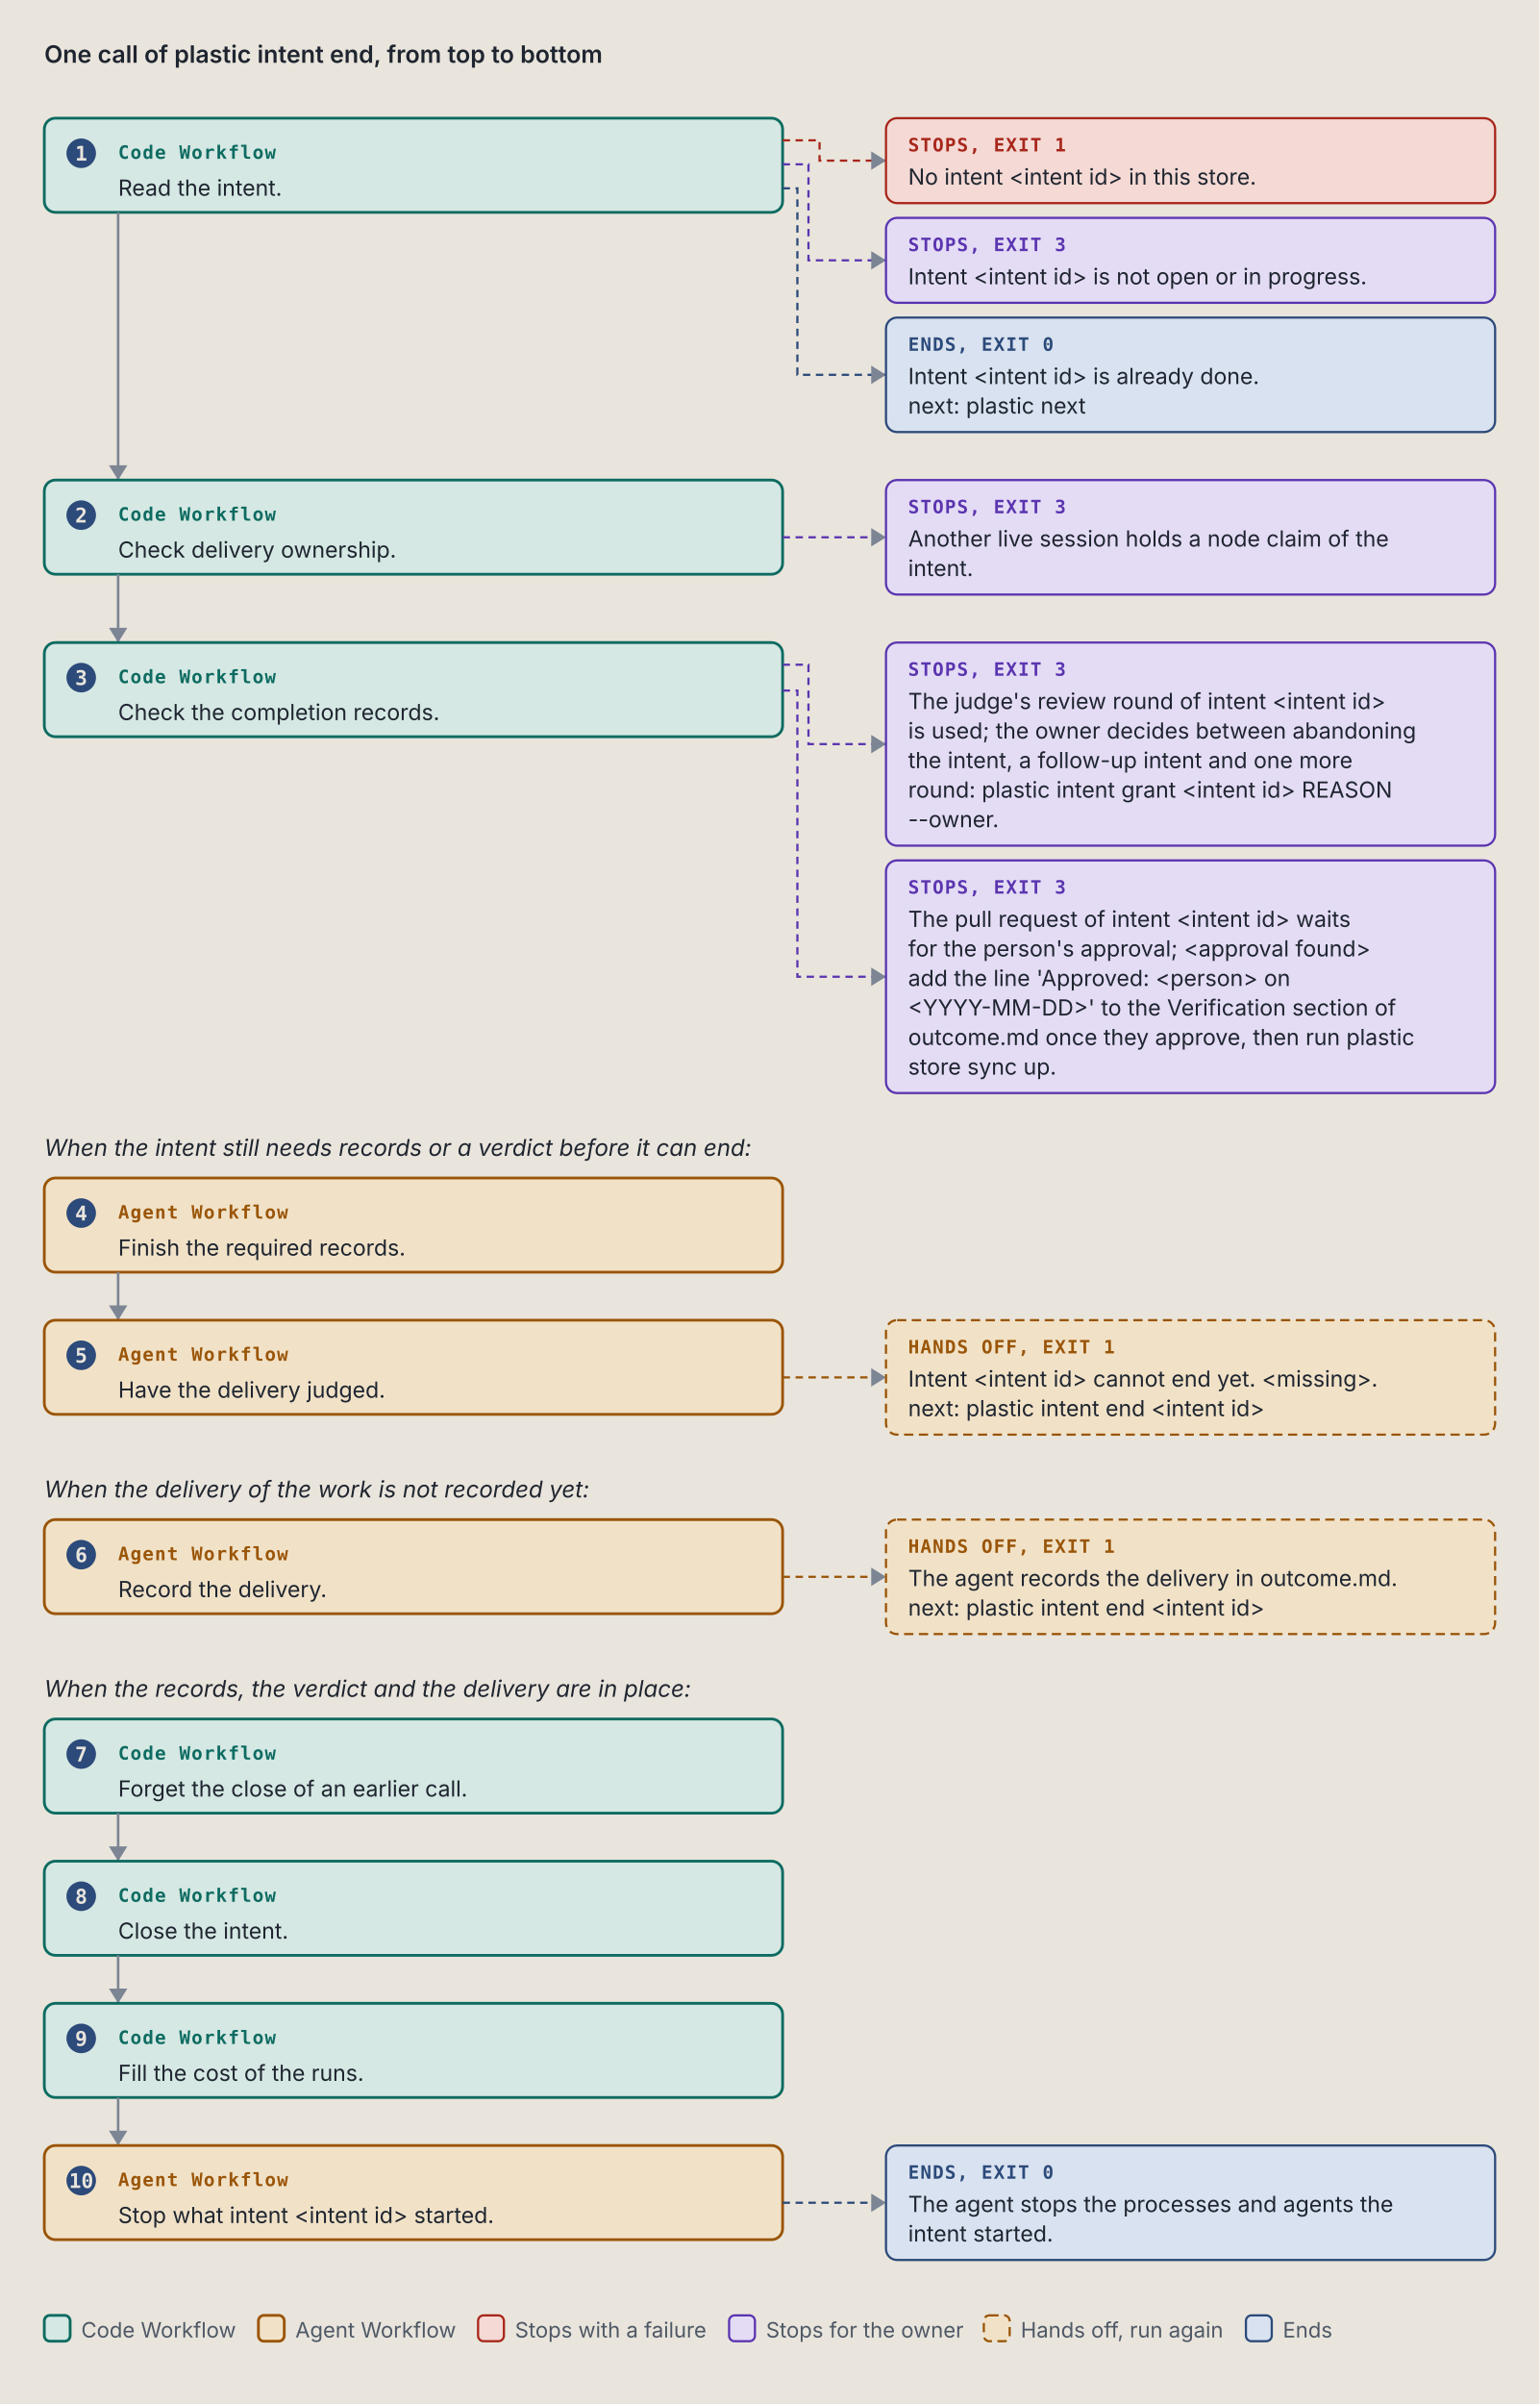
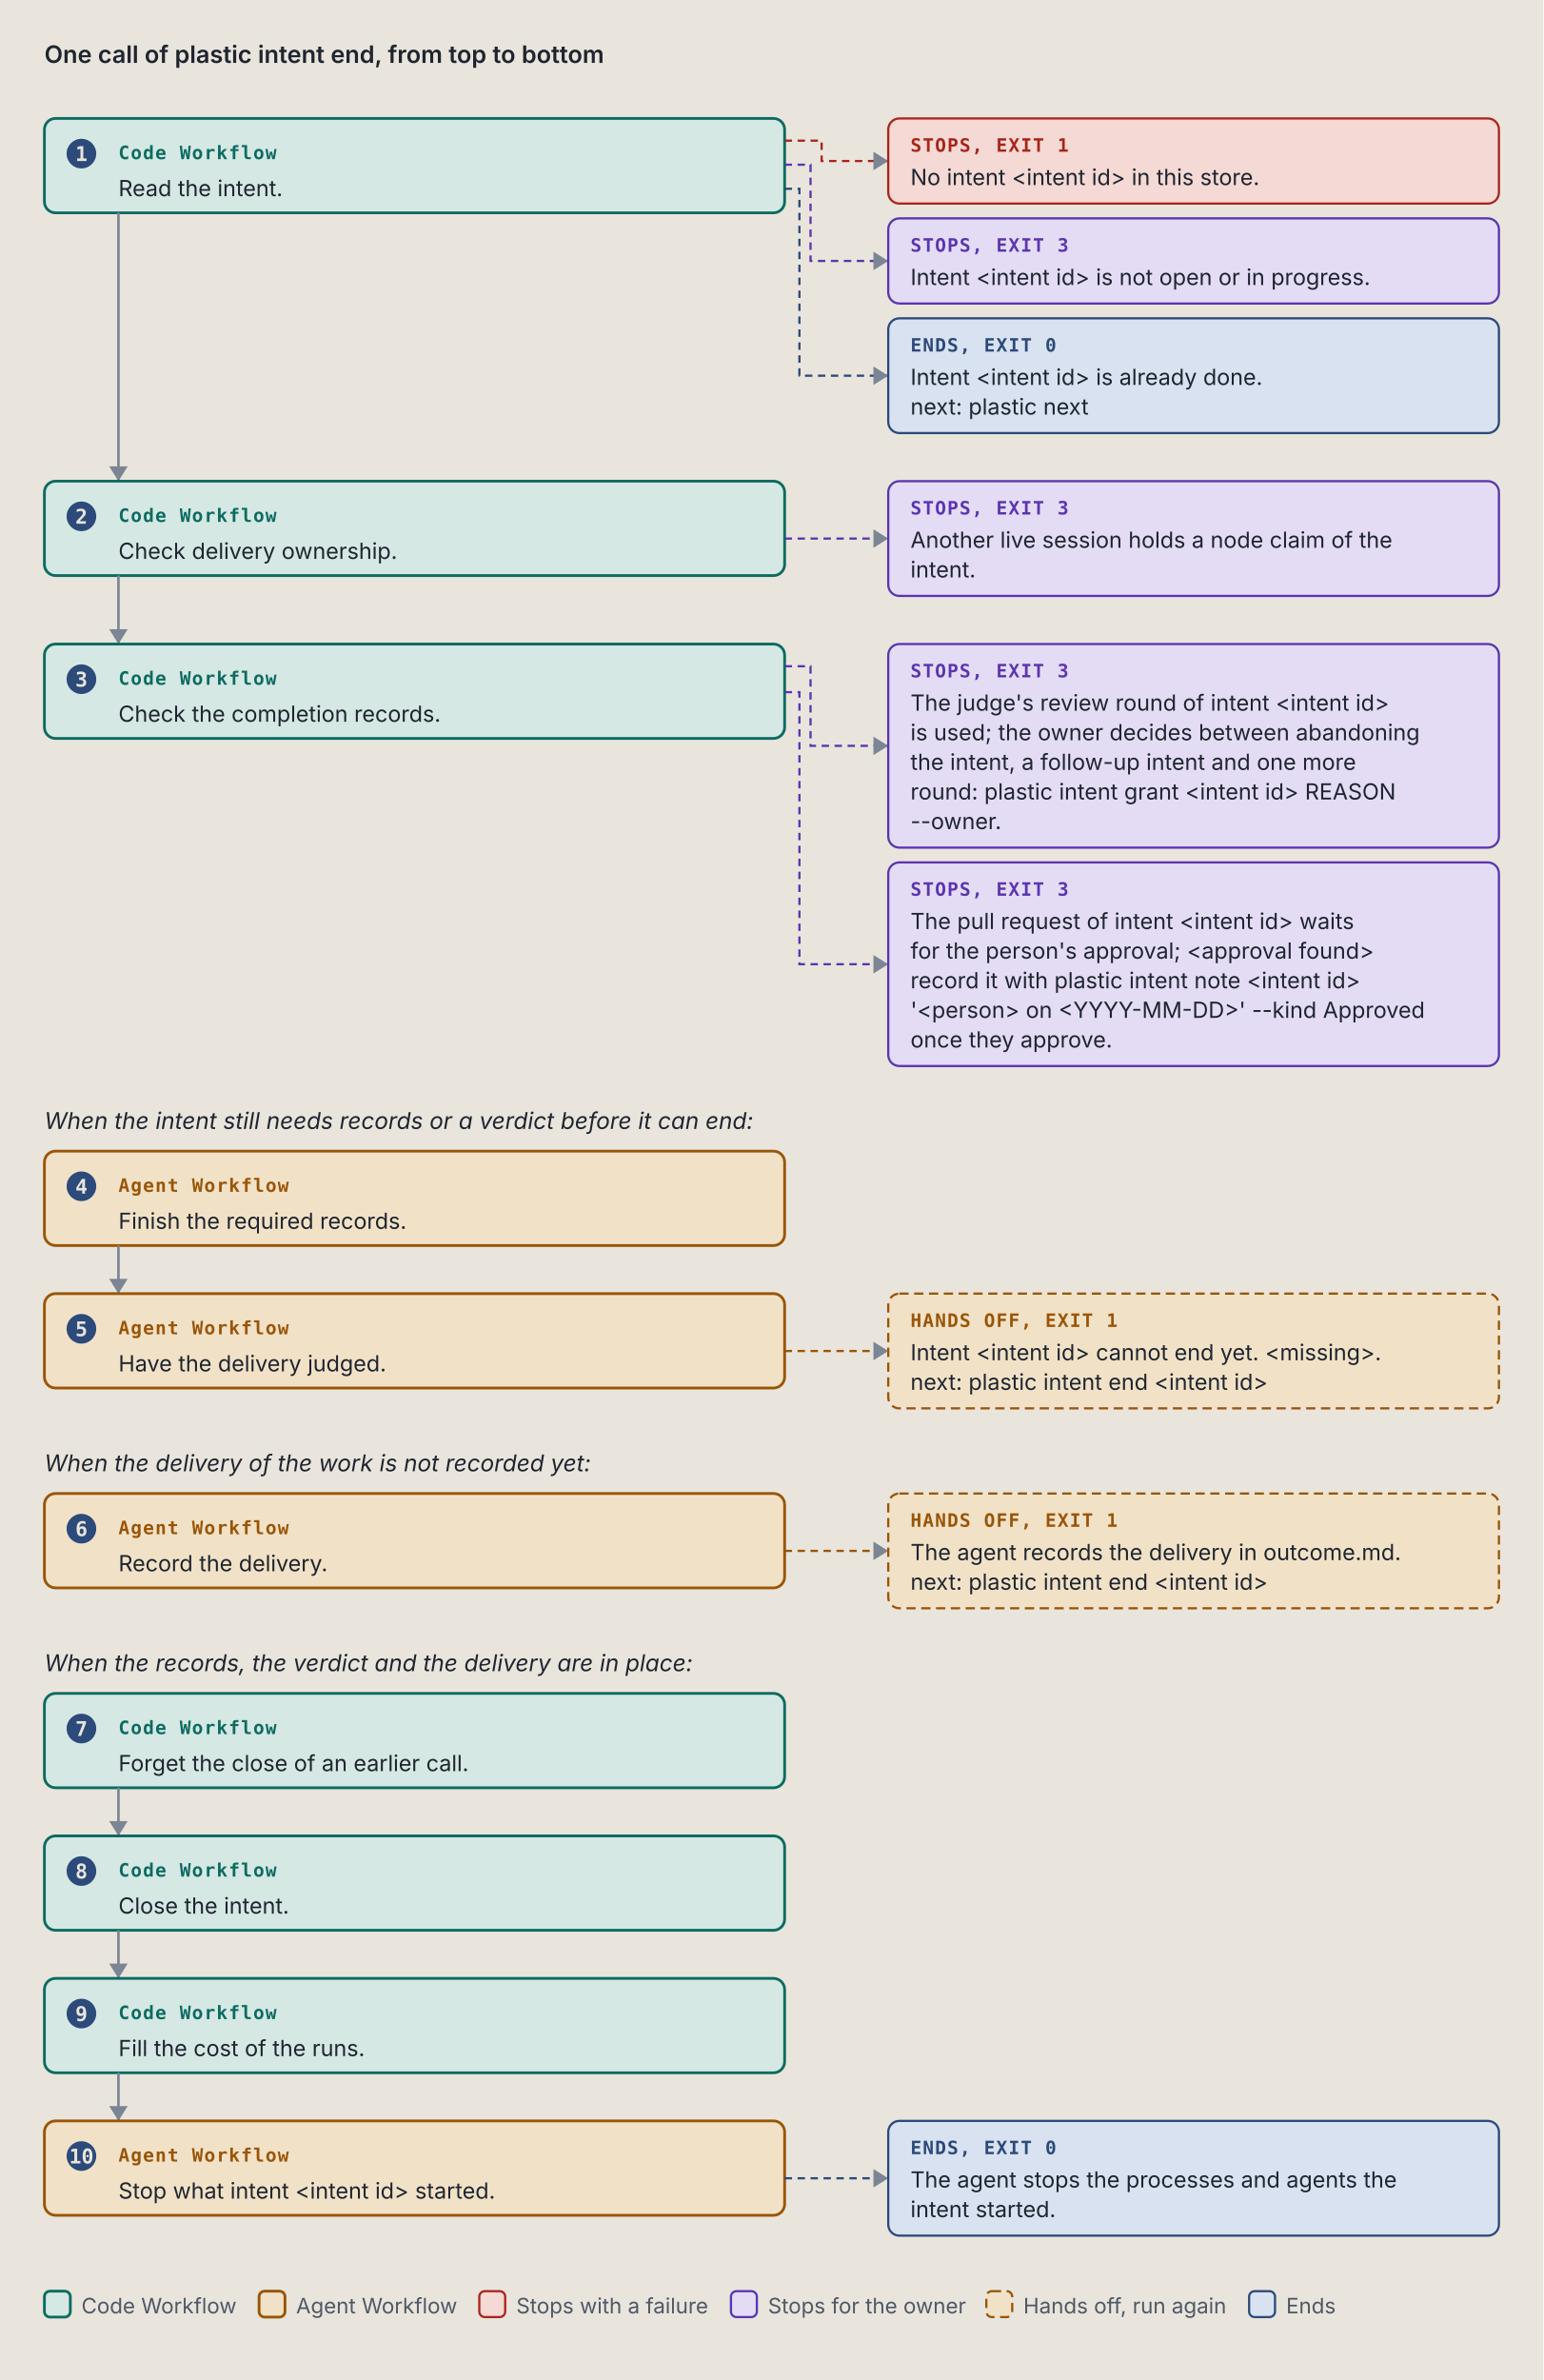
- <svg xmlns="http://www.w3.org/2000/svg" viewBox="0 0 834 1302" width="834" height="1302" role="img" xml:space="preserve">
+ <svg xmlns="http://www.w3.org/2000/svg" viewBox="0 0 834 1286" width="834" height="1286" role="img" xml:space="preserve">
  <style>.ground { fill: #e9e5dc; }
.card { fill: #f4f1ea; stroke: #7c8594; stroke-width: 1; }
.lane-code { fill: #d5e8e3; stroke: #0d6b61; stroke-width: 1.5; }
.lane-agent { fill: #f1e2c7; stroke: #9a5508; stroke-width: 1.5; }
.stop-refusal { fill: #e4dcf5; stroke: #5b35b0; stroke-width: 1.2; }
.stop-failure { fill: #f4d9d4; stroke: #a8261b; stroke-width: 1.2; }
.end { fill: #d9e2f0; stroke: #2c4a7a; stroke-width: 1.2; }
.stop-end { fill: #d9e2f0; stroke: #2c4a7a; stroke-width: 1.2; }
.stop-handoff { fill: #f1e2c7; stroke: #9a5508; stroke-width: 1.2; stroke-dasharray: 5 3; }
.wire-handoff { fill: none; stroke: #9a5508; stroke-width: 1.2; stroke-dasharray: 4 3; }
.wire-end { fill: none; stroke: #2c4a7a; stroke-width: 1.2; stroke-dasharray: 4 3; }
.tag-handoff { fill: #9a5508; }
.k { fill: #4f5866; font: 11.5px "IBM Plex Sans", system-ui, -apple-system, "Segoe UI", sans-serif; }
.way { fill: #1f2530; font: italic 12.5px "IBM Plex Sans", system-ui, -apple-system, "Segoe UI", sans-serif; }
.wire { fill: none; stroke: #7c8594; stroke-width: 1.4; }
.wire-read { fill: none; stroke: #7c8594; stroke-width: 1.4; stroke-dasharray: 5 3; }
.wire-refusal { fill: none; stroke: #5b35b0; stroke-width: 1.2; stroke-dasharray: 4 3; }
.wire-failure { fill: none; stroke: #a8261b; stroke-width: 1.2; stroke-dasharray: 4 3; }
.head { fill: #7c8594; }
.t { fill: #1f2530; font: 12px "IBM Plex Sans", system-ui, -apple-system, "Segoe UI", sans-serif; }
.tb { fill: #1f2530; font: 600 13px "IBM Plex Sans", system-ui, -apple-system, "Segoe UI", sans-serif; }
.tm { fill: #1f2530; font: 11.5px "IBM Plex Mono", ui-monospace, Menlo, Consolas, monospace; }
.tag { font: 600 10px "IBM Plex Mono", ui-monospace, Menlo, Consolas, monospace; letter-spacing: .06em; }
.tag-code { fill: #0d6b61; } .tag-agent { fill: #9a5508; } .tag-refusal { fill: #5b35b0; }
.tag-failure { fill: #a8261b; } .tag-end { fill: #2c4a7a; } .tag-muted { fill: #4f5866; }
.tm.tag-muted { font-size: 10.5px; }
.db { fill: #d9e2f0; stroke: #2c4a7a; stroke-width: 1.2; }
.codebox { fill: #f4f1ea; stroke: #7c8594; stroke-width: 1; }
.cx { fill: #1f2530; font: 12px "IBM Plex Mono", ui-monospace, Menlo, Consolas, monospace; white-space: pre; }
.cx-n { fill: #4f5866; font: 11px "IBM Plex Mono", ui-monospace, Menlo, Consolas, monospace; }
.cx-k { fill: #5b35b0; } .cx-s { fill: #9a5508; } .cx-y { fill: #0d6b61; }
.cx-w { fill: #2c4a7a; font-weight: 600; } .cx-t { fill: #a8261b; } .cx-c { fill: #4f5866; font-style: italic; }
.badge { fill: #2c4a7a; } .badge-t { fill: #e9e5dc; font: 600 11px "IBM Plex Mono", ui-monospace, Menlo, Consolas, monospace; }
.bracket { fill: none; stroke: #2c4a7a; stroke-width: 1.4; }
.term { fill: #16191e; stroke: #7c8594; stroke-width: 1; }
.term-t { fill: #e6e2d8; font: 12px "IBM Plex Mono", ui-monospace, Menlo, Consolas, monospace; }
.term-p { fill: #8fd18f; font: 12px "IBM Plex Mono", ui-monospace, Menlo, Consolas, monospace; }
.term-m { fill: #a3abb6; font: 12px "IBM Plex Mono", ui-monospace, Menlo, Consolas, monospace; }
.big { font: 700 36px "IBM Plex Mono", ui-monospace, Menlo, Consolas, monospace; }

@media (prefers-color-scheme: dark) {
.ground { fill: #171a1f; }
.card { fill: #20242b; stroke: #8a93a2; stroke-width: 1; }
.lane-code { fill: #173a36; stroke: #5cc4b4; stroke-width: 1.5; }
.lane-agent { fill: #3d2e17; stroke: #e5a95a; stroke-width: 1.5; }
.stop-refusal { fill: #2d2445; stroke: #b59cf2; stroke-width: 1.2; }
.stop-failure { fill: #45211e; stroke: #f2958a; stroke-width: 1.2; }
.end { fill: #1f2c42; stroke: #97b6e8; stroke-width: 1.2; }
.stop-end { fill: #1f2c42; stroke: #97b6e8; stroke-width: 1.2; }
.stop-handoff { fill: #3d2e17; stroke: #e5a95a; stroke-width: 1.2; stroke-dasharray: 5 3; }
.wire-handoff { fill: none; stroke: #e5a95a; stroke-width: 1.2; stroke-dasharray: 4 3; }
.wire-end { fill: none; stroke: #97b6e8; stroke-width: 1.2; stroke-dasharray: 4 3; }
.tag-handoff { fill: #e5a95a; }
.k { fill: #b3b9c3; font: 11.5px "IBM Plex Sans", system-ui, -apple-system, "Segoe UI", sans-serif; }
.way { fill: #e8e4da; font: italic 12.5px "IBM Plex Sans", system-ui, -apple-system, "Segoe UI", sans-serif; }
.wire { fill: none; stroke: #8a93a2; stroke-width: 1.4; }
.wire-read { fill: none; stroke: #8a93a2; stroke-width: 1.4; stroke-dasharray: 5 3; }
.wire-refusal { fill: none; stroke: #b59cf2; stroke-width: 1.2; stroke-dasharray: 4 3; }
.wire-failure { fill: none; stroke: #f2958a; stroke-width: 1.2; stroke-dasharray: 4 3; }
.head { fill: #8a93a2; }
.t { fill: #e8e4da; font: 12px "IBM Plex Sans", system-ui, -apple-system, "Segoe UI", sans-serif; }
.tb { fill: #e8e4da; font: 600 13px "IBM Plex Sans", system-ui, -apple-system, "Segoe UI", sans-serif; }
.tm { fill: #e8e4da; font: 11.5px "IBM Plex Mono", ui-monospace, Menlo, Consolas, monospace; }
.tag { font: 600 10px "IBM Plex Mono", ui-monospace, Menlo, Consolas, monospace; letter-spacing: .06em; }
.tag-code { fill: #5cc4b4; } .tag-agent { fill: #e5a95a; } .tag-refusal { fill: #b59cf2; }
.tag-failure { fill: #f2958a; } .tag-end { fill: #97b6e8; } .tag-muted { fill: #b3b9c3; }
.tm.tag-muted { font-size: 10.5px; }
.db { fill: #1f2c42; stroke: #97b6e8; stroke-width: 1.2; }
.codebox { fill: #20242b; stroke: #8a93a2; stroke-width: 1; }
.cx { fill: #e8e4da; font: 12px "IBM Plex Mono", ui-monospace, Menlo, Consolas, monospace; white-space: pre; }
.cx-n { fill: #b3b9c3; font: 11px "IBM Plex Mono", ui-monospace, Menlo, Consolas, monospace; }
.cx-k { fill: #b59cf2; } .cx-s { fill: #e5a95a; } .cx-y { fill: #5cc4b4; }
.cx-w { fill: #97b6e8; font-weight: 600; } .cx-t { fill: #f2958a; } .cx-c { fill: #b3b9c3; font-style: italic; }
.badge { fill: #97b6e8; } .badge-t { fill: #171a1f; font: 600 11px "IBM Plex Mono", ui-monospace, Menlo, Consolas, monospace; }
.bracket { fill: none; stroke: #97b6e8; stroke-width: 1.4; }
.term { fill: #16191e; stroke: #8a93a2; stroke-width: 1; }
.term-t { fill: #e6e2d8; font: 12px "IBM Plex Mono", ui-monospace, Menlo, Consolas, monospace; }
.term-p { fill: #8fd18f; font: 12px "IBM Plex Mono", ui-monospace, Menlo, Consolas, monospace; }
.term-m { fill: #a3abb6; font: 12px "IBM Plex Mono", ui-monospace, Menlo, Consolas, monospace; }
.big { font: 700 36px "IBM Plex Mono", ui-monospace, Menlo, Consolas, monospace; }
}</style>
  <rect width="100%" height="100%" class="ground" />
  <text x="24" y="34" class="tb" text-anchor="start">One call of plastic intent end, from top to bottom</text>
  <rect x="24" y="64" width="400" height="51" rx="6" class="lane-code" />
  <circle cx="44" cy="83" r="8" class="badge" />
  <text x="44" y="87" class="badge-t" text-anchor="middle">1</text>
  <text x="64" y="86" class="tag tag-code" text-anchor="start">Code Workflow</text>
  <text x="64" y="106" class="t" text-anchor="start">Read the intent.</text>
  <path d="M 424 76 L 444 76 L 444 87 L 480 87" class="wire-failure" />
  <path d="M 472 82 L 480 87 L 472 92 Z" class="head" />
  <rect x="480" y="64" width="330" height="46" rx="6" class="stop-failure" />
  <text x="492" y="82" class="tag tag-failure" text-anchor="start">STOPS, EXIT 1</text>
  <text x="492" y="100" class="t" text-anchor="start">No intent &lt;intent id&gt; in this store.</text>
  <path d="M 424 89 L 438 89 L 438 141 L 480 141" class="wire-refusal" />
  <path d="M 472 136 L 480 141 L 472 146 Z" class="head" />
  <rect x="480" y="118" width="330" height="46" rx="6" class="stop-refusal" />
  <text x="492" y="136" class="tag tag-refusal" text-anchor="start">STOPS, EXIT 3</text>
  <text x="492" y="154" class="t" text-anchor="start">Intent &lt;intent id&gt; is not open or in progress.</text>
  <path d="M 424 102 L 432 102 L 432 203 L 480 203" class="wire-end" />
  <path d="M 472 198 L 480 203 L 472 208 Z" class="head" />
  <rect x="480" y="172" width="330" height="62" rx="6" class="stop-end" />
  <text x="492" y="190" class="tag tag-end" text-anchor="start">ENDS, EXIT 0</text>
  <text x="492" y="208" class="t" text-anchor="start">Intent &lt;intent id&gt; is already done.</text>
  <text x="492" y="224" class="t" text-anchor="start">next: plastic next</text>
  <path d="M 64 115 L 64 260" class="wire" />
  <path d="M 59 252 L 64 260 L 69 252 Z" class="head" />
  <rect x="24" y="260" width="400" height="51" rx="6" class="lane-code" />
  <circle cx="44" cy="279" r="8" class="badge" />
  <text x="44" y="283" class="badge-t" text-anchor="middle">2</text>
  <text x="64" y="282" class="tag tag-code" text-anchor="start">Code Workflow</text>
  <text x="64" y="302" class="t" text-anchor="start">Check delivery ownership.</text>
  <path d="M 424 291 L 480 291" class="wire-refusal" />
  <path d="M 472 286 L 480 291 L 472 296 Z" class="head" />
  <rect x="480" y="260" width="330" height="62" rx="6" class="stop-refusal" />
  <text x="492" y="278" class="tag tag-refusal" text-anchor="start">STOPS, EXIT 3</text>
  <text x="492" y="296" class="t" text-anchor="start">Another live session holds a node claim of the</text>
  <text x="492" y="312" class="t" text-anchor="start">intent.</text>
  <path d="M 64 311 L 64 348" class="wire" />
  <path d="M 59 340 L 64 348 L 69 340 Z" class="head" />
  <rect x="24" y="348" width="400" height="51" rx="6" class="lane-code" />
  <circle cx="44" cy="367" r="8" class="badge" />
  <text x="44" y="371" class="badge-t" text-anchor="middle">3</text>
  <text x="64" y="370" class="tag tag-code" text-anchor="start">Code Workflow</text>
  <text x="64" y="390" class="t" text-anchor="start">Check the completion records.</text>
  <path d="M 424 360 L 438 360 L 438 403 L 480 403" class="wire-refusal" />
  <path d="M 472 398 L 480 403 L 472 408 Z" class="head" />
  <rect x="480" y="348" width="330" height="110" rx="6" class="stop-refusal" />
  <text x="492" y="366" class="tag tag-refusal" text-anchor="start">STOPS, EXIT 3</text>
  <text x="492" y="384" class="t" text-anchor="start">The judge's review round of intent &lt;intent id&gt;</text>
  <text x="492" y="400" class="t" text-anchor="start">is used; the owner decides between abandoning</text>
  <text x="492" y="416" class="t" text-anchor="start">the intent, a follow-up intent and one more</text>
  <text x="492" y="432" class="t" text-anchor="start">round: plastic intent grant &lt;intent id&gt; REASON</text>
  <text x="492" y="448" class="t" text-anchor="start">--owner.</text>
-   <path d="M 424 374 L 432 374 L 432 529 L 480 529" class="wire-refusal" />
-   <path d="M 472 524 L 480 529 L 472 534 Z" class="head" />
-   <rect x="480" y="466" width="330" height="126" rx="6" class="stop-refusal" />
+   <path d="M 424 374 L 432 374 L 432 521 L 480 521" class="wire-refusal" />
+   <path d="M 472 516 L 480 521 L 472 526 Z" class="head" />
+   <rect x="480" y="466" width="330" height="110" rx="6" class="stop-refusal" />
  <text x="492" y="484" class="tag tag-refusal" text-anchor="start">STOPS, EXIT 3</text>
  <text x="492" y="502" class="t" text-anchor="start">The pull request of intent &lt;intent id&gt; waits</text>
  <text x="492" y="518" class="t" text-anchor="start">for the person's approval; &lt;approval found&gt;</text>
-   <text x="492" y="534" class="t" text-anchor="start">add the line 'Approved: &lt;person&gt; on</text>
-   <text x="492" y="550" class="t" text-anchor="start">&lt;YYYY-MM-DD&gt;' to the Verification section of</text>
-   <text x="492" y="566" class="t" text-anchor="start">outcome.md once they approve, then run plastic</text>
-   <text x="492" y="582" class="t" text-anchor="start">store sync up.</text>
-   <text x="24" y="626" class="way" text-anchor="start">When the intent still needs records or a verdict before it can end:</text>
-   <rect x="24" y="638" width="400" height="51" rx="6" class="lane-agent" />
-   <circle cx="44" cy="657" r="8" class="badge" />
-   <text x="44" y="661" class="badge-t" text-anchor="middle">4</text>
-   <text x="64" y="660" class="tag tag-agent" text-anchor="start">Agent Workflow</text>
-   <text x="64" y="680" class="t" text-anchor="start">Finish the required records.</text>
-   <path d="M 64 689 L 64 715" class="wire" />
-   <path d="M 59 707 L 64 715 L 69 707 Z" class="head" />
-   <rect x="24" y="715" width="400" height="51" rx="6" class="lane-agent" />
-   <circle cx="44" cy="734" r="8" class="badge" />
-   <text x="44" y="738" class="badge-t" text-anchor="middle">5</text>
-   <text x="64" y="737" class="tag tag-agent" text-anchor="start">Agent Workflow</text>
-   <text x="64" y="757" class="t" text-anchor="start">Have the delivery judged.</text>
-   <path d="M 424 746 L 480 746" class="wire-handoff" />
-   <path d="M 472 741 L 480 746 L 472 751 Z" class="head" />
-   <rect x="480" y="715" width="330" height="62" rx="6" class="stop-handoff" />
-   <text x="492" y="733" class="tag tag-handoff" text-anchor="start">HANDS OFF, EXIT 1</text>
-   <text x="492" y="751" class="t" text-anchor="start">Intent &lt;intent id&gt; cannot end yet. &lt;missing&gt;.</text>
-   <text x="492" y="767" class="t" text-anchor="start">next: plastic intent end &lt;intent id&gt;</text>
-   <text x="24" y="811" class="way" text-anchor="start">When the delivery of the work is not recorded yet:</text>
-   <rect x="24" y="823" width="400" height="51" rx="6" class="lane-agent" />
-   <circle cx="44" cy="842" r="8" class="badge" />
-   <text x="44" y="846" class="badge-t" text-anchor="middle">6</text>
-   <text x="64" y="845" class="tag tag-agent" text-anchor="start">Agent Workflow</text>
-   <text x="64" y="865" class="t" text-anchor="start">Record the delivery.</text>
-   <path d="M 424 854 L 480 854" class="wire-handoff" />
-   <path d="M 472 849 L 480 854 L 472 859 Z" class="head" />
-   <rect x="480" y="823" width="330" height="62" rx="6" class="stop-handoff" />
-   <text x="492" y="841" class="tag tag-handoff" text-anchor="start">HANDS OFF, EXIT 1</text>
-   <text x="492" y="859" class="t" text-anchor="start">The agent records the delivery in outcome.md.</text>
-   <text x="492" y="875" class="t" text-anchor="start">next: plastic intent end &lt;intent id&gt;</text>
-   <text x="24" y="919" class="way" text-anchor="start">When the records, the verdict and the delivery are in place:</text>
-   <rect x="24" y="931" width="400" height="51" rx="6" class="lane-code" />
-   <circle cx="44" cy="950" r="8" class="badge" />
-   <text x="44" y="954" class="badge-t" text-anchor="middle">7</text>
-   <text x="64" y="953" class="tag tag-code" text-anchor="start">Code Workflow</text>
-   <text x="64" y="973" class="t" text-anchor="start">Forget the close of an earlier call.</text>
-   <path d="M 64 982 L 64 1008" class="wire" />
-   <path d="M 59 1000 L 64 1008 L 69 1000 Z" class="head" />
-   <rect x="24" y="1008" width="400" height="51" rx="6" class="lane-code" />
-   <circle cx="44" cy="1027" r="8" class="badge" />
-   <text x="44" y="1031" class="badge-t" text-anchor="middle">8</text>
-   <text x="64" y="1030" class="tag tag-code" text-anchor="start">Code Workflow</text>
-   <text x="64" y="1050" class="t" text-anchor="start">Close the intent.</text>
-   <path d="M 64 1059 L 64 1085" class="wire" />
-   <path d="M 59 1077 L 64 1085 L 69 1077 Z" class="head" />
-   <rect x="24" y="1085" width="400" height="51" rx="6" class="lane-code" />
-   <circle cx="44" cy="1104" r="8" class="badge" />
-   <text x="44" y="1108" class="badge-t" text-anchor="middle">9</text>
-   <text x="64" y="1107" class="tag tag-code" text-anchor="start">Code Workflow</text>
-   <text x="64" y="1127" class="t" text-anchor="start">Fill the cost of the runs.</text>
-   <path d="M 64 1136 L 64 1162" class="wire" />
-   <path d="M 59 1154 L 64 1162 L 69 1154 Z" class="head" />
-   <rect x="24" y="1162" width="400" height="51" rx="6" class="lane-agent" />
-   <circle cx="44" cy="1181" r="8" class="badge" />
-   <text x="44" y="1185" class="badge-t" text-anchor="middle">10</text>
-   <text x="64" y="1184" class="tag tag-agent" text-anchor="start">Agent Workflow</text>
-   <text x="64" y="1204" class="t" text-anchor="start">Stop what intent &lt;intent id&gt; started.</text>
-   <path d="M 424 1193 L 480 1193" class="wire-end" />
-   <path d="M 472 1188 L 480 1193 L 472 1198 Z" class="head" />
-   <rect x="480" y="1162" width="330" height="62" rx="6" class="stop-end" />
-   <text x="492" y="1180" class="tag tag-end" text-anchor="start">ENDS, EXIT 0</text>
-   <text x="492" y="1198" class="t" text-anchor="start">The agent stops the processes and agents the</text>
-   <text x="492" y="1214" class="t" text-anchor="start">intent started.</text>
-   <rect x="24" y="1254" width="14" height="14" rx="3" class="lane-code" />
-   <text x="44" y="1266" class="k" text-anchor="start">Code Workflow</text>
-   <rect x="140" y="1254" width="14" height="14" rx="3" class="lane-agent" />
-   <text x="160" y="1266" class="k" text-anchor="start">Agent Workflow</text>
-   <rect x="259" y="1254" width="14" height="14" rx="3" class="stop-failure" />
-   <text x="279" y="1266" class="k" text-anchor="start">Stops with a failure</text>
-   <rect x="395" y="1254" width="14" height="14" rx="3" class="stop-refusal" />
-   <text x="415" y="1266" class="k" text-anchor="start">Stops for the owner</text>
-   <rect x="533" y="1254" width="14" height="14" rx="3" class="stop-handoff" />
-   <text x="553" y="1266" class="k" text-anchor="start">Hands off, run again</text>
-   <rect x="675" y="1254" width="14" height="14" rx="3" class="stop-end" />
-   <text x="695" y="1266" class="k" text-anchor="start">Ends</text>
+   <text x="492" y="534" class="t" text-anchor="start">record it with plastic intent note &lt;intent id&gt;</text>
+   <text x="492" y="550" class="t" text-anchor="start">'&lt;person&gt; on &lt;YYYY-MM-DD&gt;' --kind Approved</text>
+   <text x="492" y="566" class="t" text-anchor="start">once they approve.</text>
+   <text x="24" y="610" class="way" text-anchor="start">When the intent still needs records or a verdict before it can end:</text>
+   <rect x="24" y="622" width="400" height="51" rx="6" class="lane-agent" />
+   <circle cx="44" cy="641" r="8" class="badge" />
+   <text x="44" y="645" class="badge-t" text-anchor="middle">4</text>
+   <text x="64" y="644" class="tag tag-agent" text-anchor="start">Agent Workflow</text>
+   <text x="64" y="664" class="t" text-anchor="start">Finish the required records.</text>
+   <path d="M 64 673 L 64 699" class="wire" />
+   <path d="M 59 691 L 64 699 L 69 691 Z" class="head" />
+   <rect x="24" y="699" width="400" height="51" rx="6" class="lane-agent" />
+   <circle cx="44" cy="718" r="8" class="badge" />
+   <text x="44" y="722" class="badge-t" text-anchor="middle">5</text>
+   <text x="64" y="721" class="tag tag-agent" text-anchor="start">Agent Workflow</text>
+   <text x="64" y="741" class="t" text-anchor="start">Have the delivery judged.</text>
+   <path d="M 424 730 L 480 730" class="wire-handoff" />
+   <path d="M 472 725 L 480 730 L 472 735 Z" class="head" />
+   <rect x="480" y="699" width="330" height="62" rx="6" class="stop-handoff" />
+   <text x="492" y="717" class="tag tag-handoff" text-anchor="start">HANDS OFF, EXIT 1</text>
+   <text x="492" y="735" class="t" text-anchor="start">Intent &lt;intent id&gt; cannot end yet. &lt;missing&gt;.</text>
+   <text x="492" y="751" class="t" text-anchor="start">next: plastic intent end &lt;intent id&gt;</text>
+   <text x="24" y="795" class="way" text-anchor="start">When the delivery of the work is not recorded yet:</text>
+   <rect x="24" y="807" width="400" height="51" rx="6" class="lane-agent" />
+   <circle cx="44" cy="826" r="8" class="badge" />
+   <text x="44" y="830" class="badge-t" text-anchor="middle">6</text>
+   <text x="64" y="829" class="tag tag-agent" text-anchor="start">Agent Workflow</text>
+   <text x="64" y="849" class="t" text-anchor="start">Record the delivery.</text>
+   <path d="M 424 838 L 480 838" class="wire-handoff" />
+   <path d="M 472 833 L 480 838 L 472 843 Z" class="head" />
+   <rect x="480" y="807" width="330" height="62" rx="6" class="stop-handoff" />
+   <text x="492" y="825" class="tag tag-handoff" text-anchor="start">HANDS OFF, EXIT 1</text>
+   <text x="492" y="843" class="t" text-anchor="start">The agent records the delivery in outcome.md.</text>
+   <text x="492" y="859" class="t" text-anchor="start">next: plastic intent end &lt;intent id&gt;</text>
+   <text x="24" y="903" class="way" text-anchor="start">When the records, the verdict and the delivery are in place:</text>
+   <rect x="24" y="915" width="400" height="51" rx="6" class="lane-code" />
+   <circle cx="44" cy="934" r="8" class="badge" />
+   <text x="44" y="938" class="badge-t" text-anchor="middle">7</text>
+   <text x="64" y="937" class="tag tag-code" text-anchor="start">Code Workflow</text>
+   <text x="64" y="957" class="t" text-anchor="start">Forget the close of an earlier call.</text>
+   <path d="M 64 966 L 64 992" class="wire" />
+   <path d="M 59 984 L 64 992 L 69 984 Z" class="head" />
+   <rect x="24" y="992" width="400" height="51" rx="6" class="lane-code" />
+   <circle cx="44" cy="1011" r="8" class="badge" />
+   <text x="44" y="1015" class="badge-t" text-anchor="middle">8</text>
+   <text x="64" y="1014" class="tag tag-code" text-anchor="start">Code Workflow</text>
+   <text x="64" y="1034" class="t" text-anchor="start">Close the intent.</text>
+   <path d="M 64 1043 L 64 1069" class="wire" />
+   <path d="M 59 1061 L 64 1069 L 69 1061 Z" class="head" />
+   <rect x="24" y="1069" width="400" height="51" rx="6" class="lane-code" />
+   <circle cx="44" cy="1088" r="8" class="badge" />
+   <text x="44" y="1092" class="badge-t" text-anchor="middle">9</text>
+   <text x="64" y="1091" class="tag tag-code" text-anchor="start">Code Workflow</text>
+   <text x="64" y="1111" class="t" text-anchor="start">Fill the cost of the runs.</text>
+   <path d="M 64 1120 L 64 1146" class="wire" />
+   <path d="M 59 1138 L 64 1146 L 69 1138 Z" class="head" />
+   <rect x="24" y="1146" width="400" height="51" rx="6" class="lane-agent" />
+   <circle cx="44" cy="1165" r="8" class="badge" />
+   <text x="44" y="1169" class="badge-t" text-anchor="middle">10</text>
+   <text x="64" y="1168" class="tag tag-agent" text-anchor="start">Agent Workflow</text>
+   <text x="64" y="1188" class="t" text-anchor="start">Stop what intent &lt;intent id&gt; started.</text>
+   <path d="M 424 1177 L 480 1177" class="wire-end" />
+   <path d="M 472 1172 L 480 1177 L 472 1182 Z" class="head" />
+   <rect x="480" y="1146" width="330" height="62" rx="6" class="stop-end" />
+   <text x="492" y="1164" class="tag tag-end" text-anchor="start">ENDS, EXIT 0</text>
+   <text x="492" y="1182" class="t" text-anchor="start">The agent stops the processes and agents the</text>
+   <text x="492" y="1198" class="t" text-anchor="start">intent started.</text>
+   <rect x="24" y="1238" width="14" height="14" rx="3" class="lane-code" />
+   <text x="44" y="1250" class="k" text-anchor="start">Code Workflow</text>
+   <rect x="140" y="1238" width="14" height="14" rx="3" class="lane-agent" />
+   <text x="160" y="1250" class="k" text-anchor="start">Agent Workflow</text>
+   <rect x="259" y="1238" width="14" height="14" rx="3" class="stop-failure" />
+   <text x="279" y="1250" class="k" text-anchor="start">Stops with a failure</text>
+   <rect x="395" y="1238" width="14" height="14" rx="3" class="stop-refusal" />
+   <text x="415" y="1250" class="k" text-anchor="start">Stops for the owner</text>
+   <rect x="533" y="1238" width="14" height="14" rx="3" class="stop-handoff" />
+   <text x="553" y="1250" class="k" text-anchor="start">Hands off, run again</text>
+   <rect x="675" y="1238" width="14" height="14" rx="3" class="stop-end" />
+   <text x="695" y="1250" class="k" text-anchor="start">Ends</text>
</svg>
